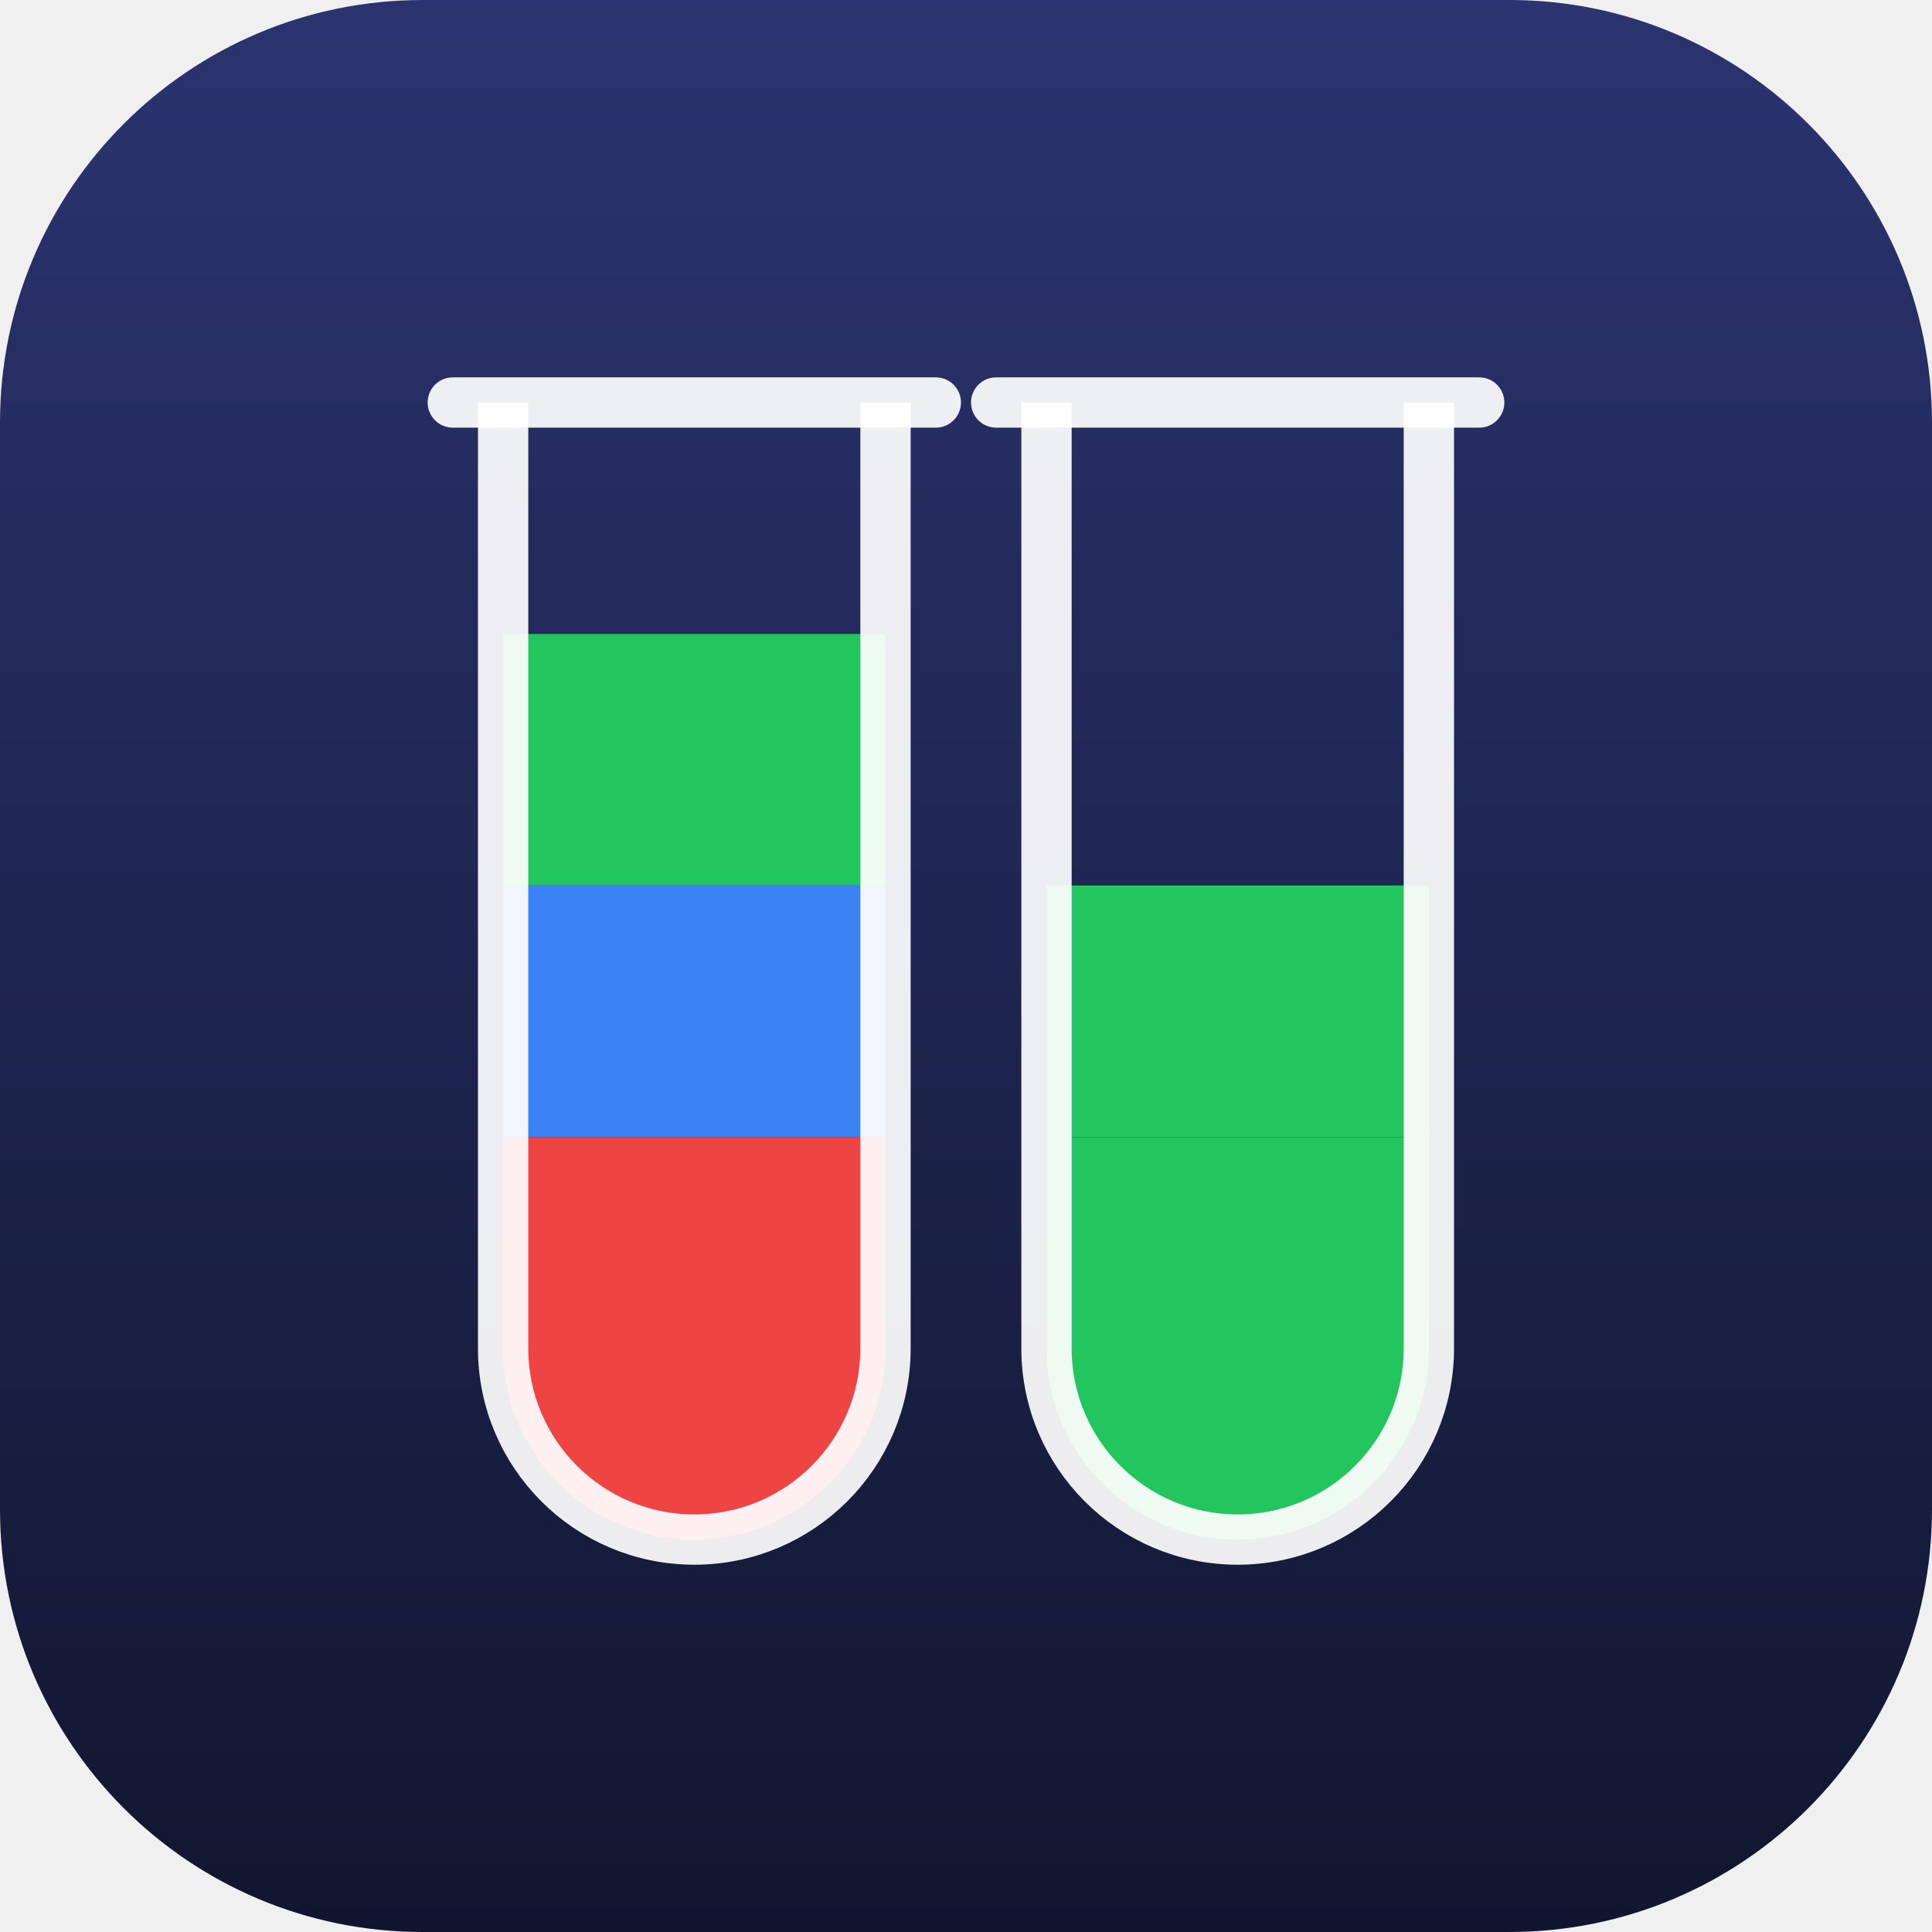
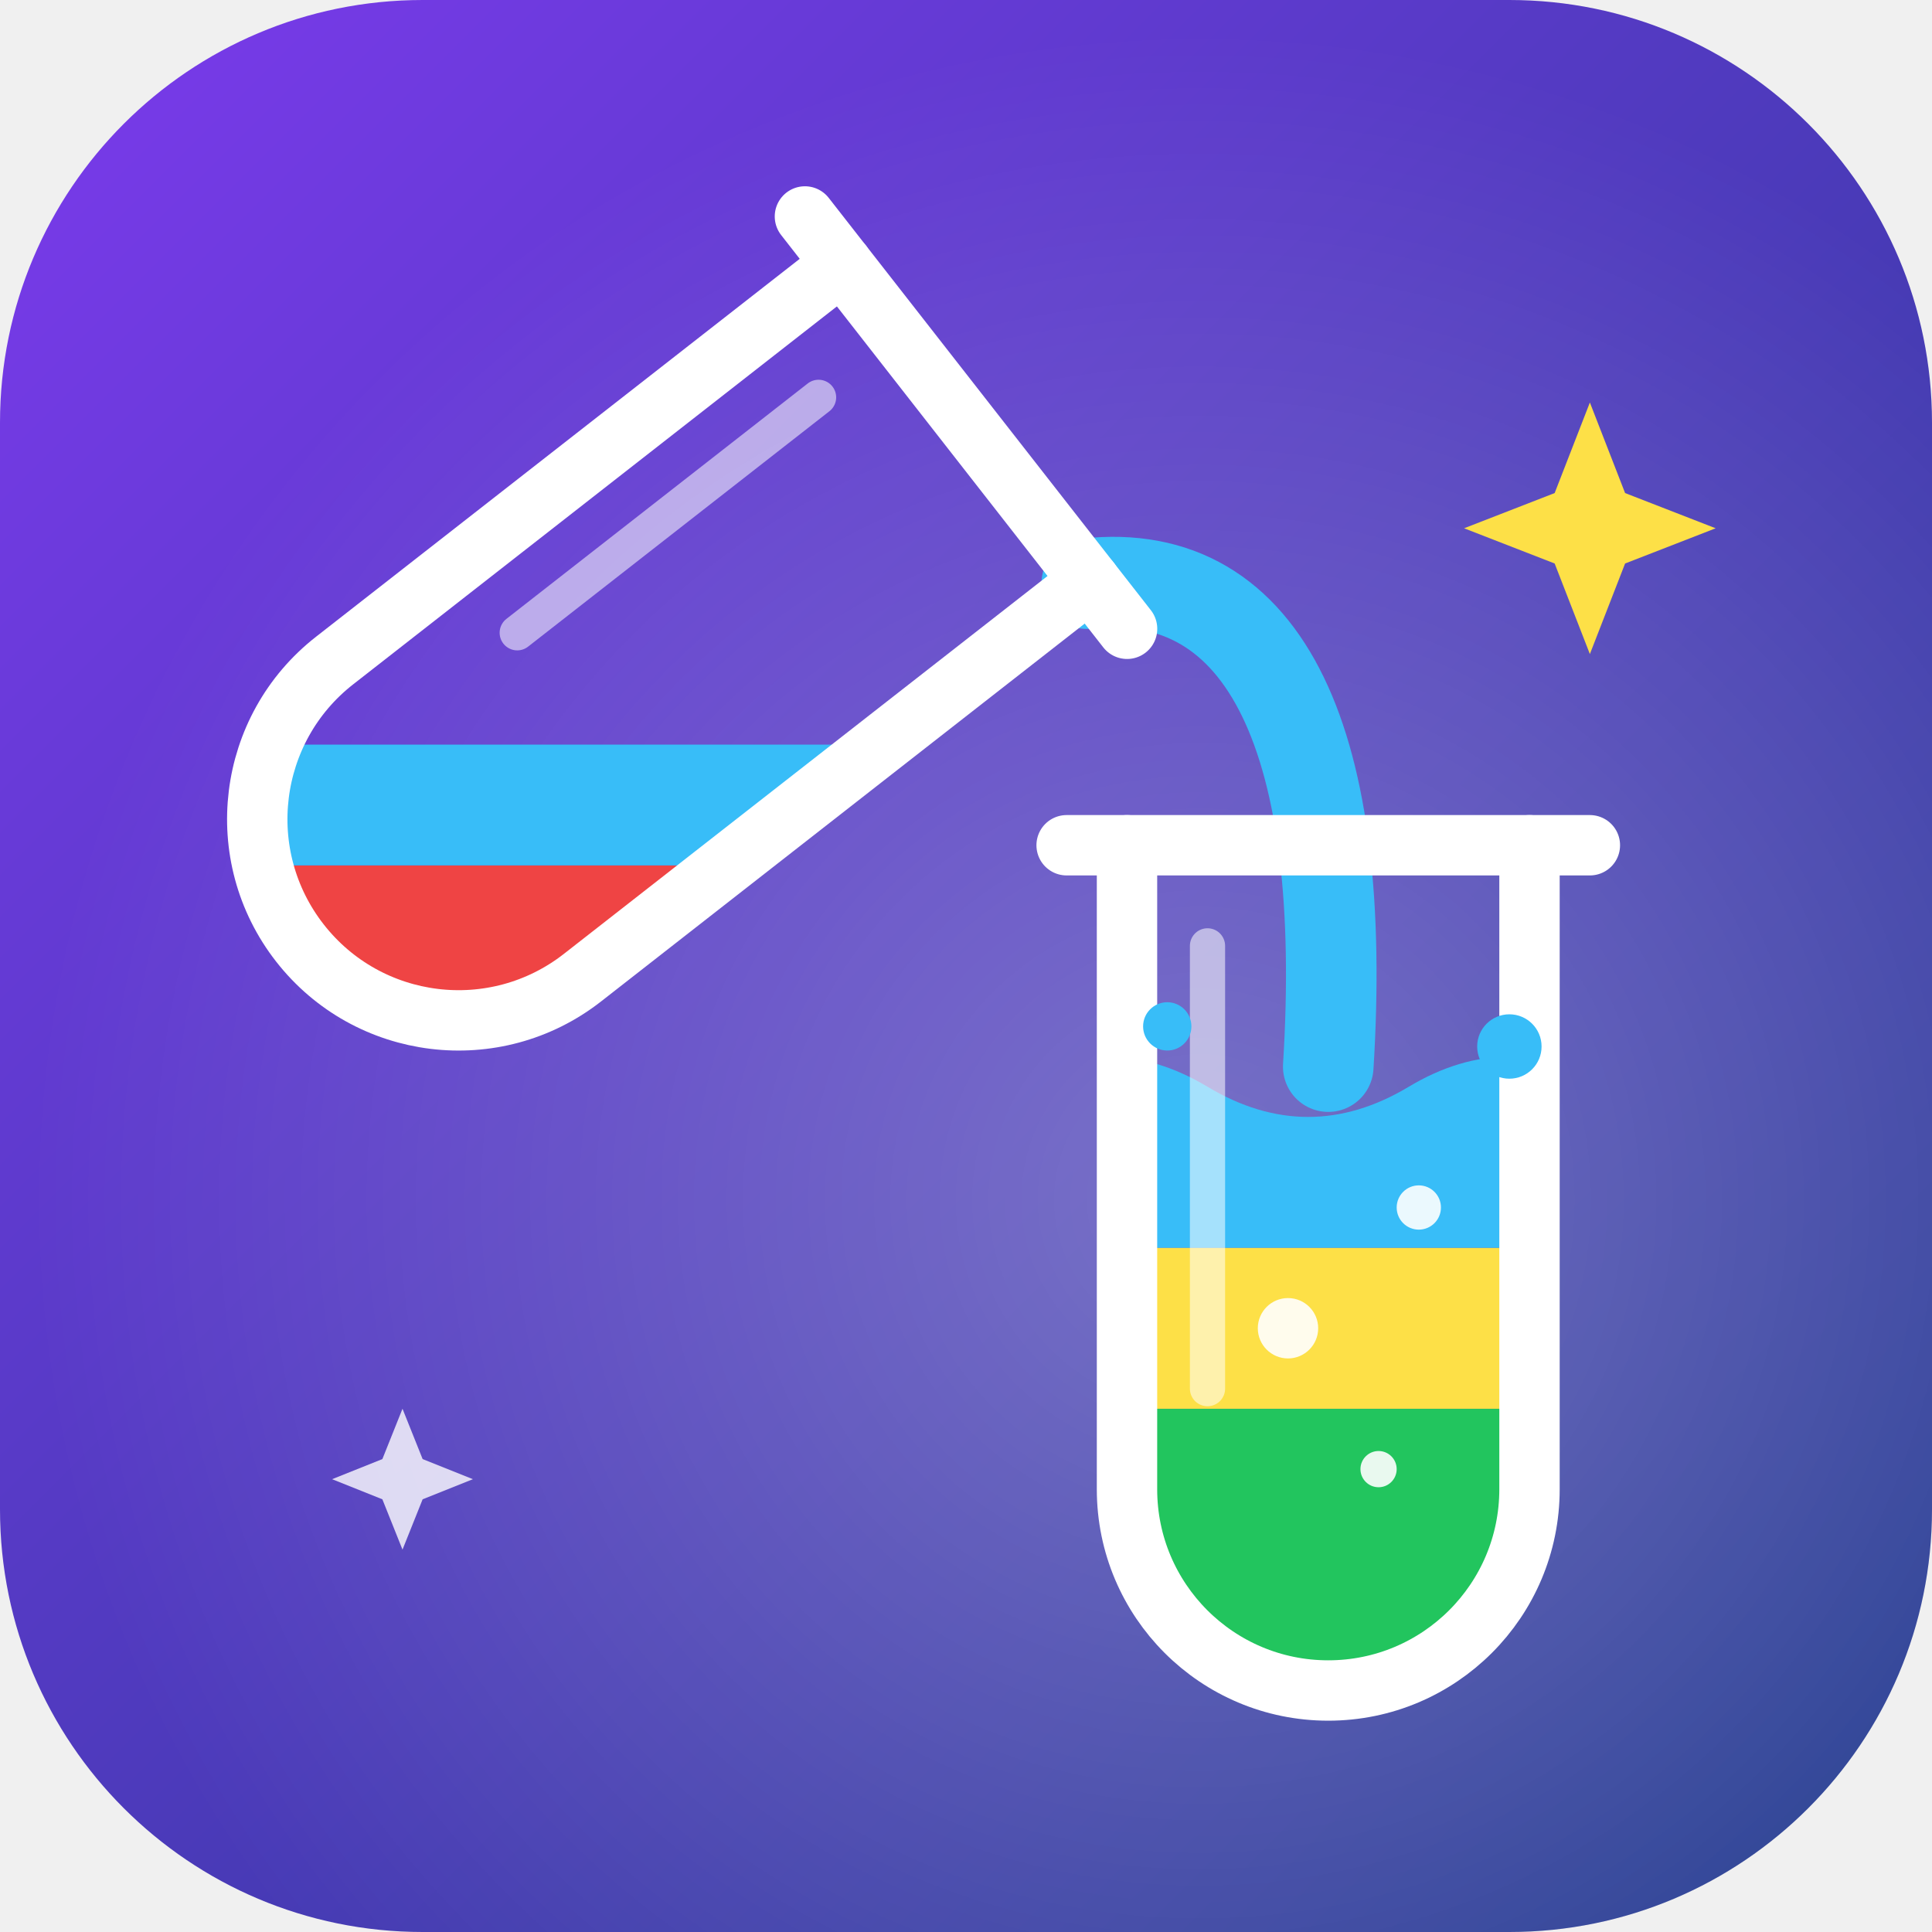
<svg xmlns="http://www.w3.org/2000/svg" viewBox="0 0 192 192">
  <defs>
-     <linearGradient id="bg" x1="0" y1="0" x2="0" y2="1">
-       <stop offset="0" stop-color="#2b3470" />
-       <stop offset="1" stop-color="#11162f" />
+     <linearGradient id="bg" x1="0" y1="0" x2="1" y2="1">
+       <stop offset="0" stop-color="#7c3aed" />
+       <stop offset="1" stop-color="#1e3a8a" />
    </linearGradient>
-     <clipPath id="left">
-       <path d="M50 40h38v94a19 19 0 0 1-38 0z" />
+     <radialGradient id="halo" cx=".62" cy=".62" r=".6">
+       <stop offset="0" stop-color="#fff" stop-opacity=".28" />
+       <stop offset="1" stop-color="#fff" stop-opacity="0" />
+     </radialGradient>
+     <clipPath id="stand">
+       <path d="M112 84h40v64a20 20 0 0 1-40 0z" />
    </clipPath>
-     <clipPath id="right">
-       <path d="M104 40h38v94a19 19 0 0 1-38 0z" />
+     <clipPath id="pour">
+       <path transform="translate(96 42) rotate(52)" d="M-20 0h40v64a20 20 0 0 1-40 0z" />
    </clipPath>
  </defs>
  <rect width="192" height="192" rx="42" fill="url(#bg)" />
-   <g clip-path="url(#left)">
-     <rect x="50" y="113" width="38" height="45" fill="#ef4444" />
-     <rect x="50" y="88" width="38" height="25" fill="#3b82f6" />
-     <rect x="50" y="63" width="38" height="25" fill="#22c55e" />
-   </g>
-   <g clip-path="url(#right)">
-     <rect x="104" y="113" width="38" height="45" fill="#22c55e" />
-     <rect x="104" y="88" width="38" height="25" fill="#22c55e" />
-   </g>
-   <g fill="none" stroke="#fff" stroke-width="5" stroke-linejoin="round" stroke-opacity="0.92">
-     <path d="M50 40v94a19 19 0 0 0 38 0V40" />
-     <path d="M104 40v94a19 19 0 0 0 38 0V40" />
-     <path d="M45 40h48M99 40h48" stroke-linecap="round" />
+   <rect width="192" height="192" rx="42" fill="url(#halo)" />
+   <g transform="translate(96 96) scale(1) translate(-96 -96)">
+     <g>
+       <g clip-path="url(#stand)">
+         <rect x="100" y="140" width="60" height="40" fill="#22c55e" />
+         <rect x="100" y="124" width="60" height="16" fill="#fde047" />
+         <path d="M100 108q10-6 20 0t20 0t20 0v16h-60z" fill="#38bdf8" />
+       </g>
+       <g clip-path="url(#pour)">
+         <rect x="0" y="86" width="192" height="60" fill="#ef4444" />
+         <rect x="0" y="74" width="192" height="12" fill="#38bdf8" />
+       </g>
+       <path d="M108 58C126 56 134 74 132 106" fill="none" stroke="#38bdf8" stroke-width="9" stroke-linecap="round" />
+       <g fill="none" stroke="#fff" stroke-width="6" stroke-linejoin="round" stroke-linecap="round">
+         <path d="M112 84v64a20 20 0 0 0 40 0V84" />
+         <path d="M106 84h52" />
+         <g transform="translate(96 42) rotate(52)">
+           <path d="M-20 0v64a20 20 0 0 0 40 0V0" />
+           <path d="M-26 0h52" />
+         </g>
+       </g>
+     </g>
+     <g fill="none" stroke="#fff" stroke-opacity=".55" stroke-width="3.5" stroke-linecap="round">
+       <path d="M120 94v44" />
+       <g transform="translate(96 42) rotate(52)">
+         <path d="M-11 10v38" />
+       </g>
+     </g>
+     <g fill="#fff" fill-opacity=".9">
+       <circle cx="128" cy="132" r="3" />
+       <circle cx="141" cy="120" r="2.2" />
+       <circle cx="137" cy="146" r="1.8" />
+     </g>
+     <g fill="#38bdf8">
+       <circle cx="150" cy="104" r="3.2" />
+       <circle cx="116" cy="102" r="2.4" />
+     </g>
+     <path d="M158 40l3.5 9 9 3.5-9 3.5-3.5 9-3.5-9-9-3.5 9-3.5z" fill="#fde047" />
+     <path d="M40 140l2 5 5 2-5 2-2 5-2-5-5-2 5-2z" fill="#fff" fill-opacity=".8" />
  </g>
</svg>
